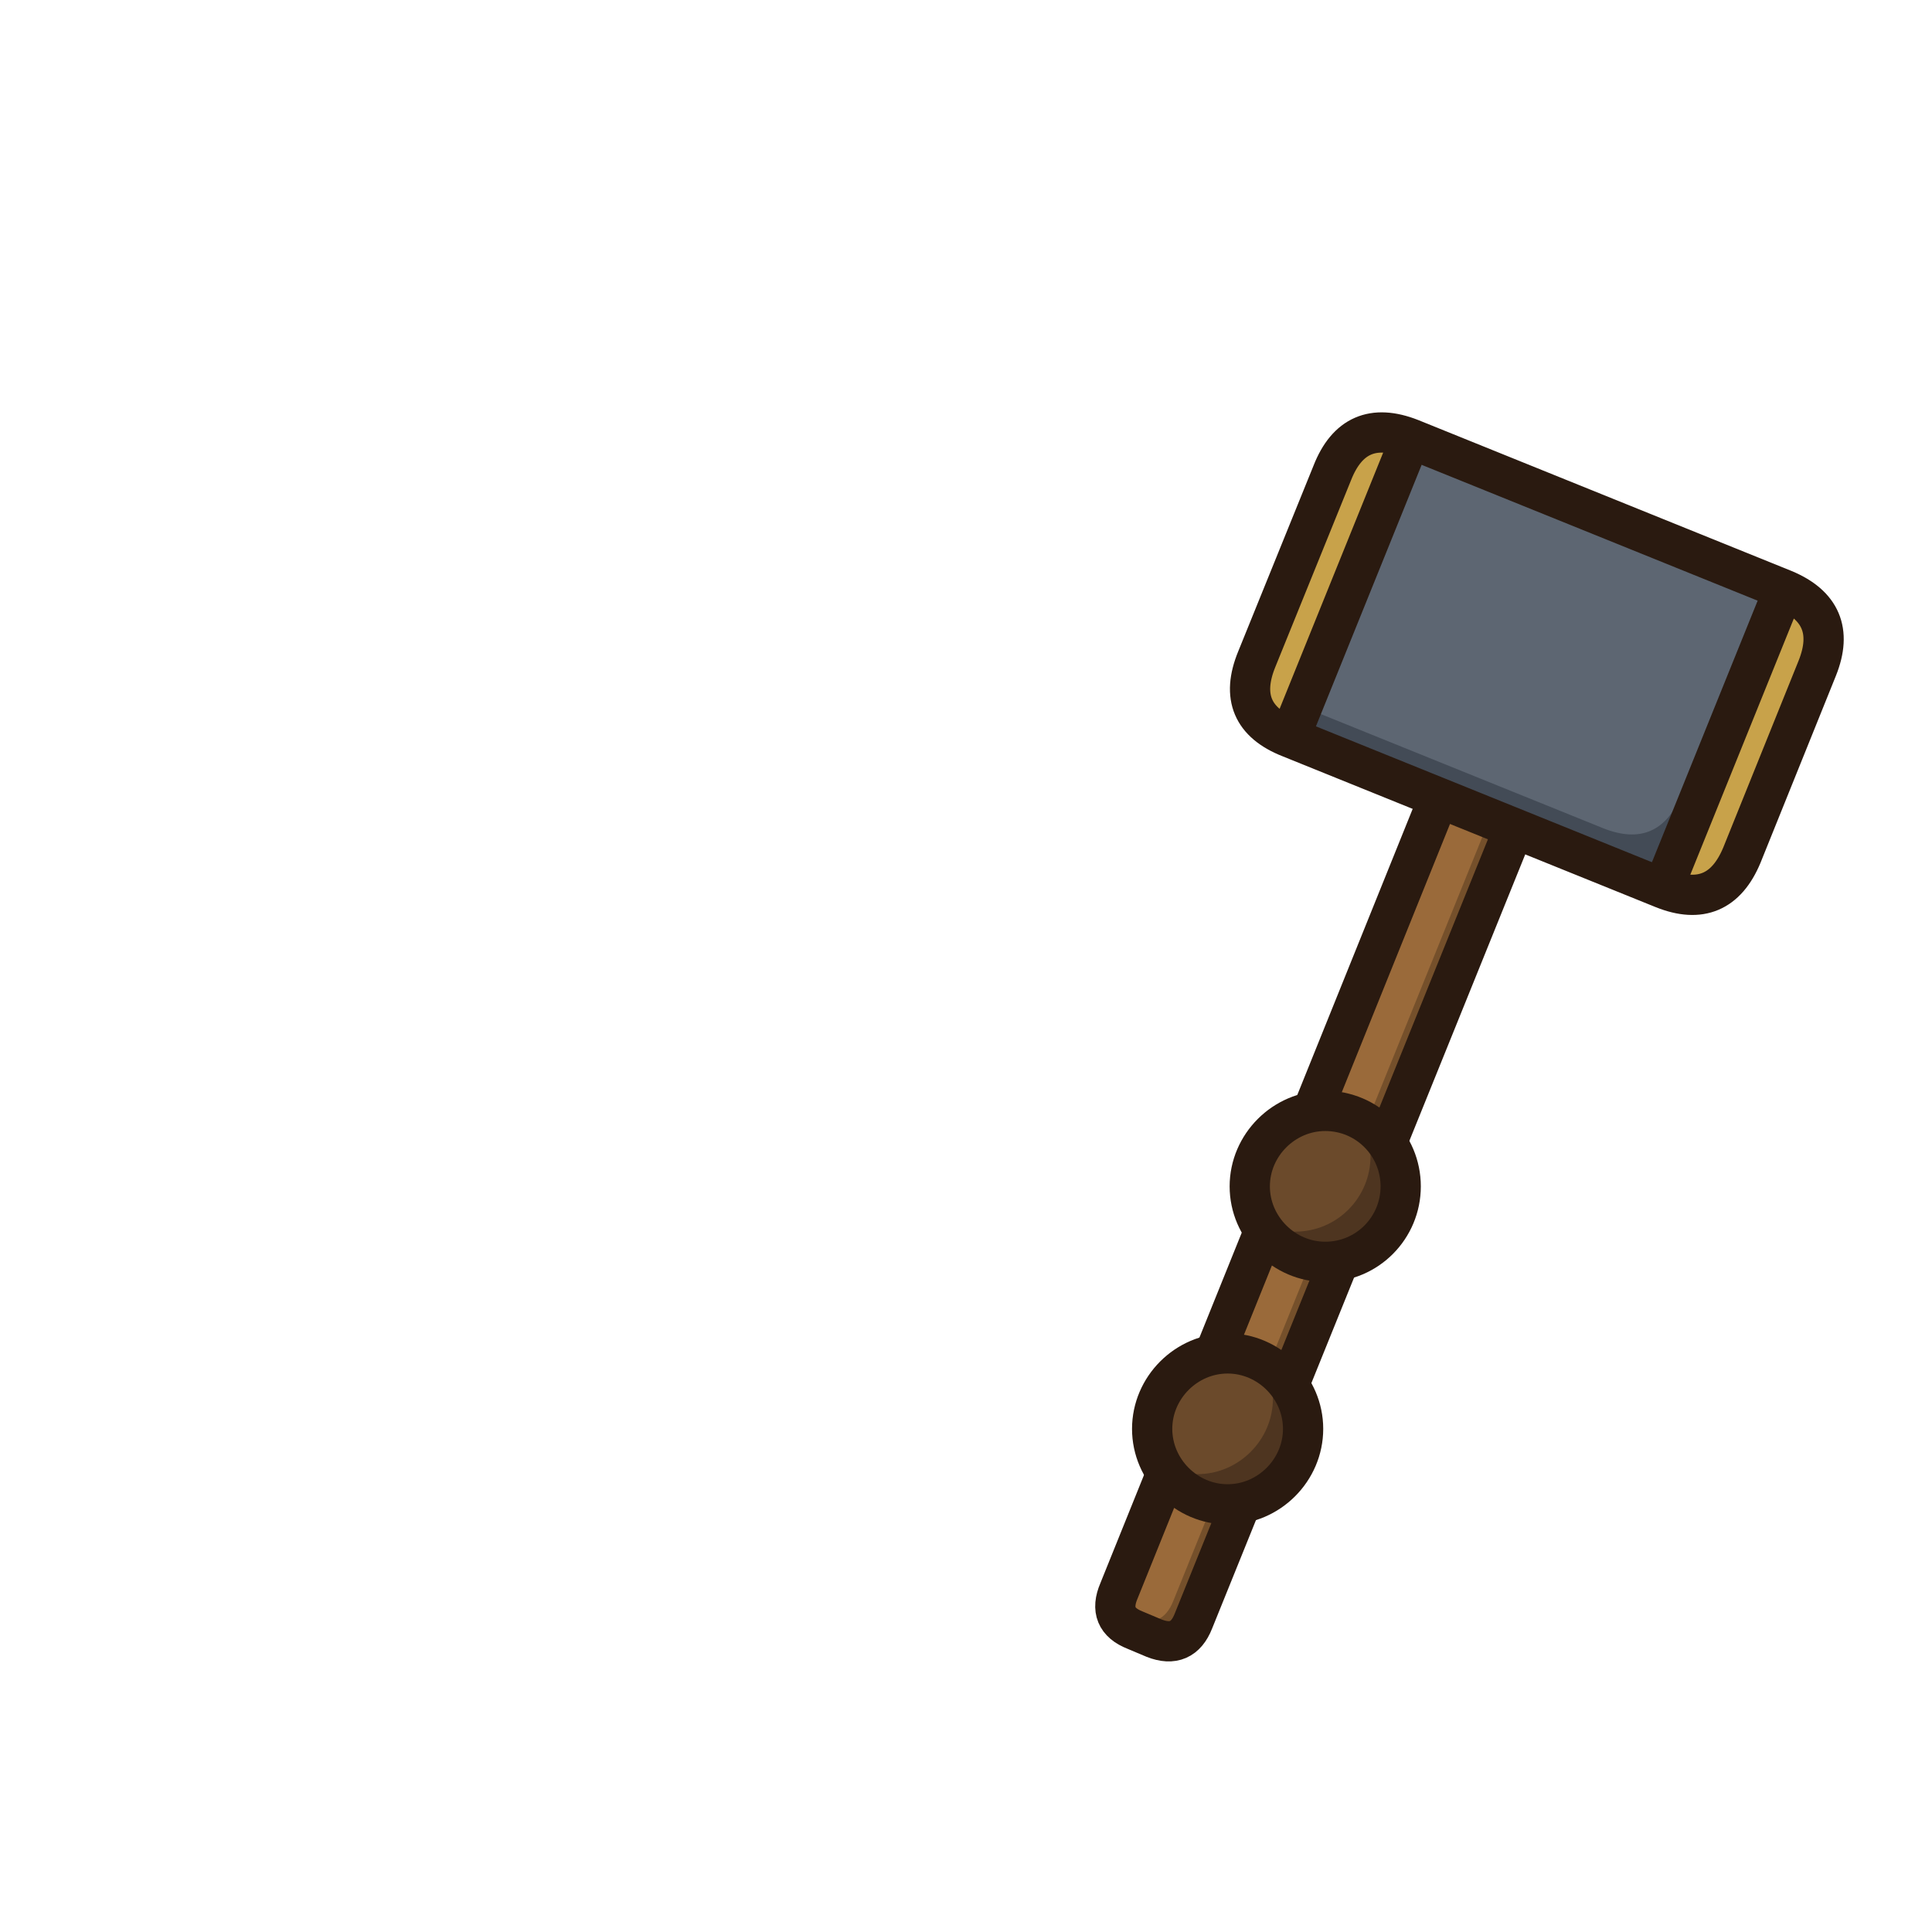
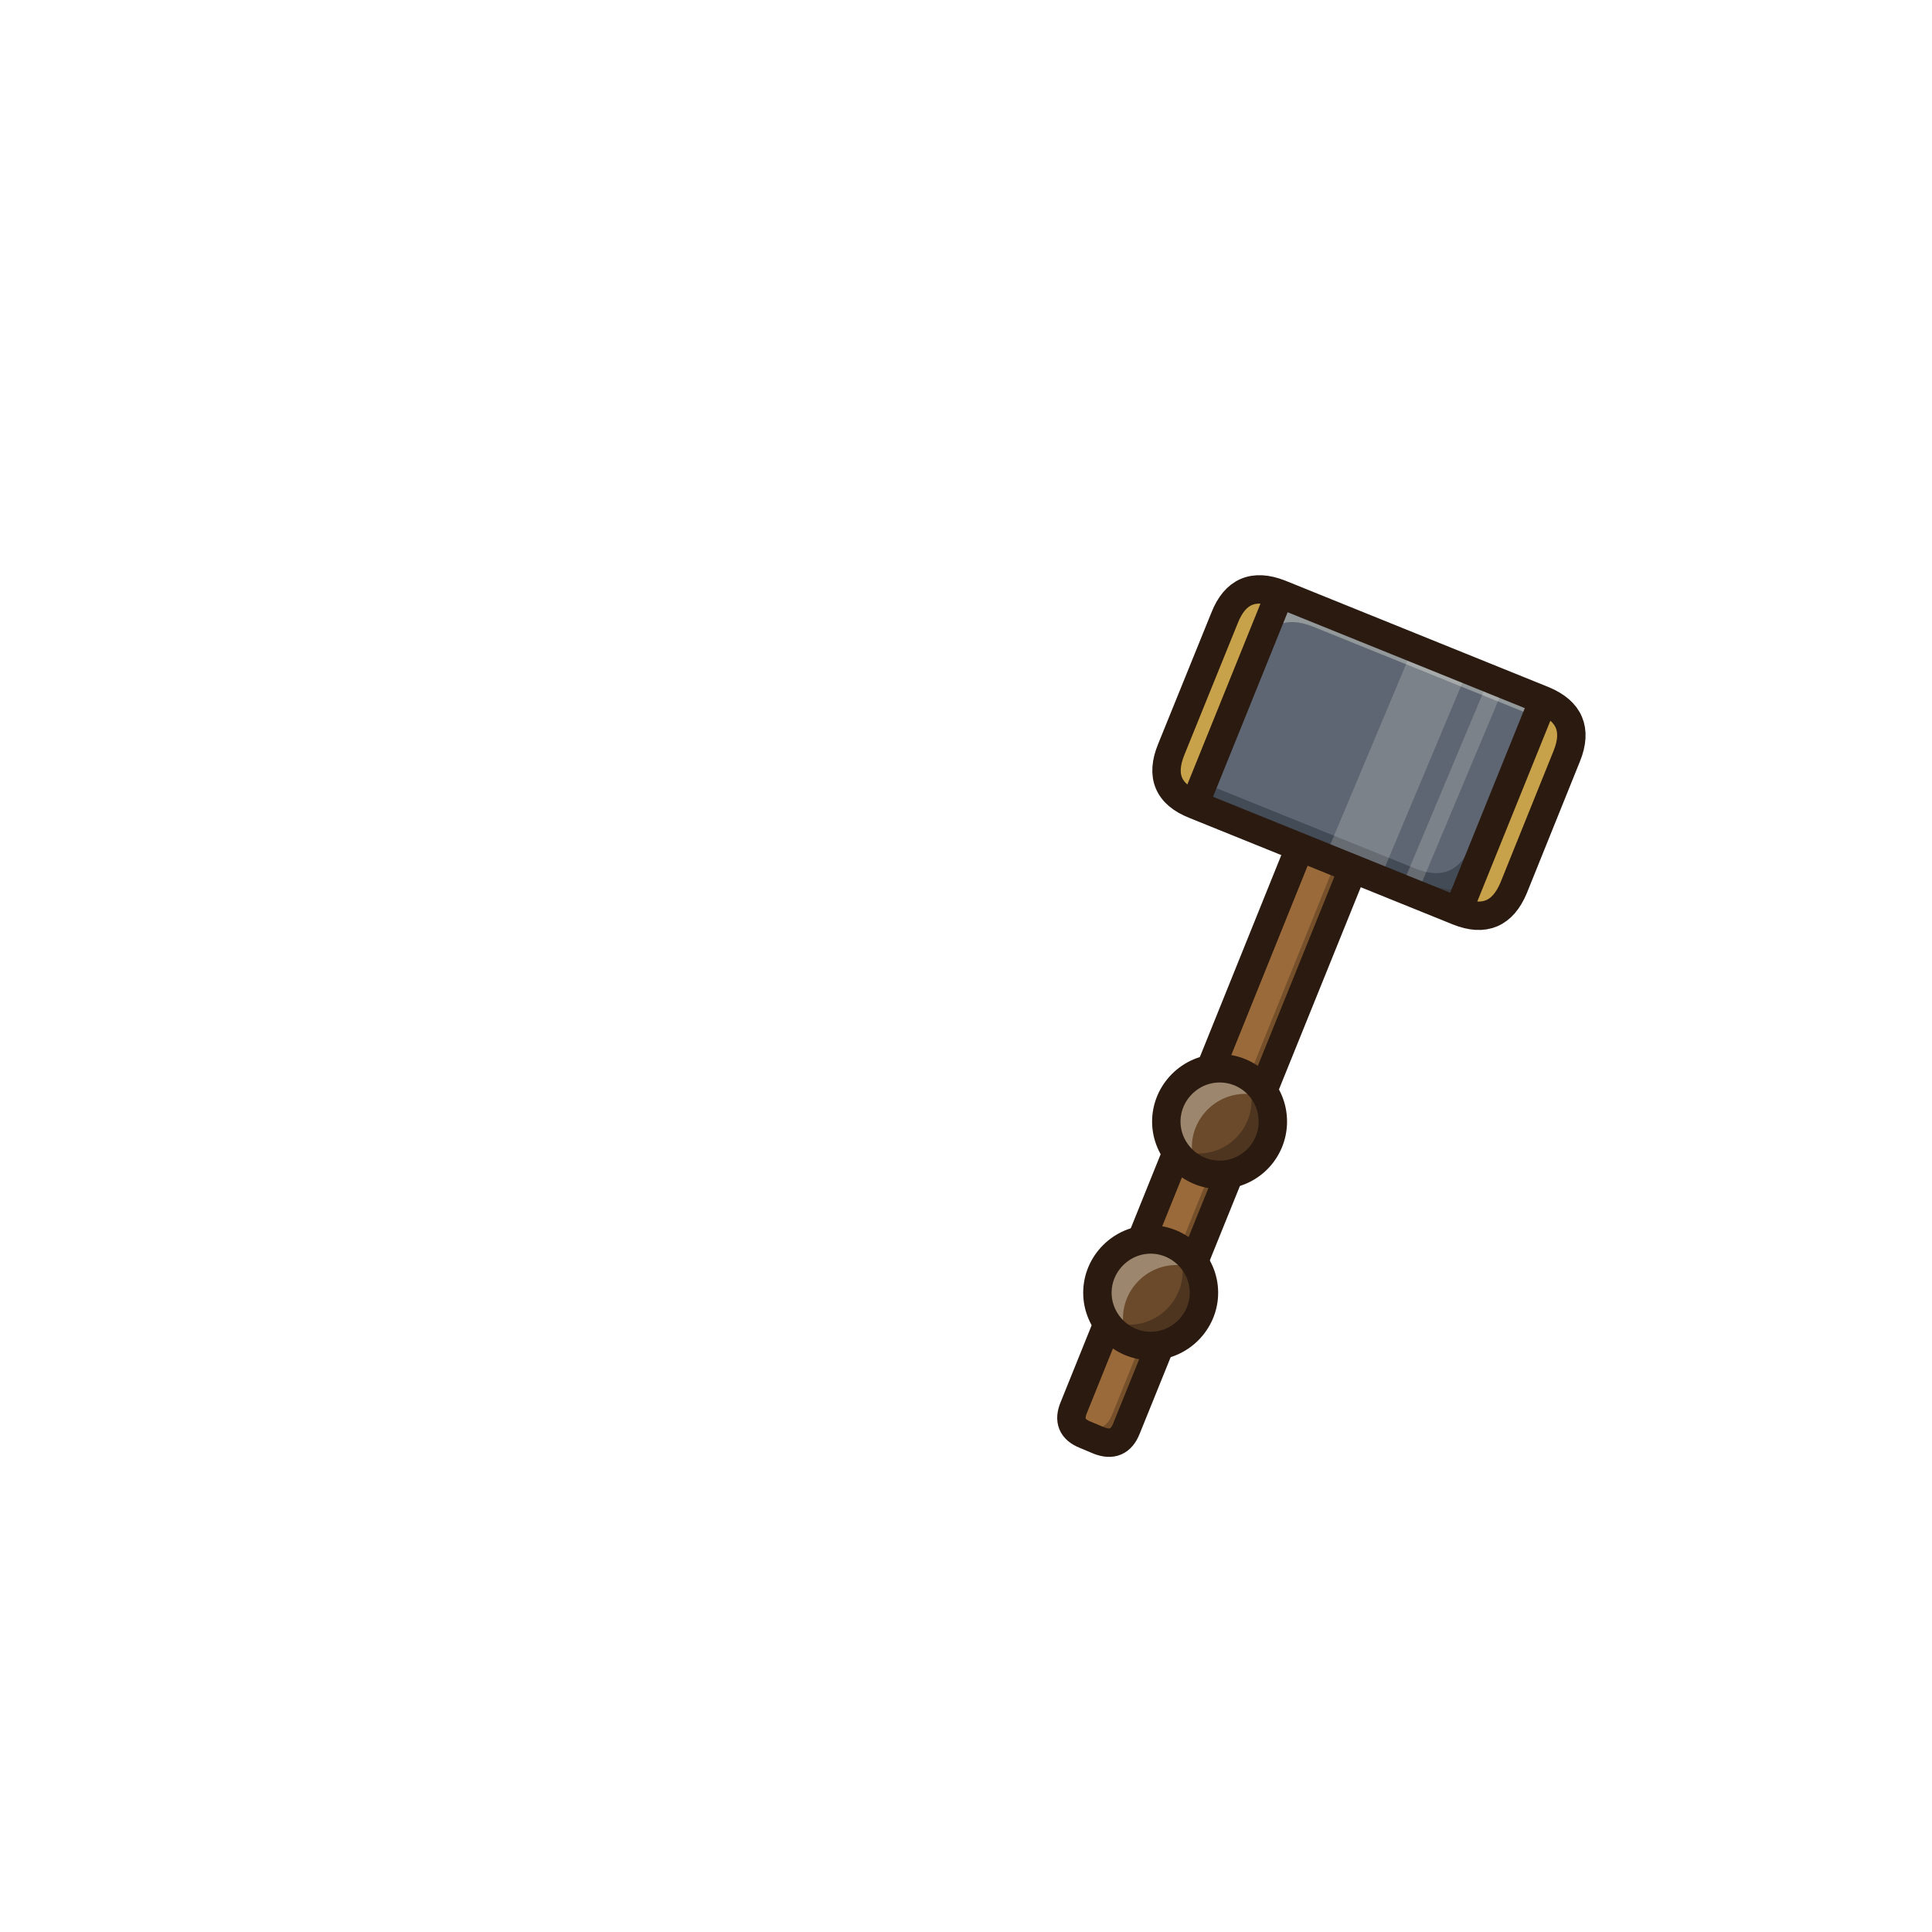
- <svg xmlns="http://www.w3.org/2000/svg" id="jarl-hammer" width="192" height="192" viewBox="0 0 192 192">
+ <svg xmlns="http://www.w3.org/2000/svg" id="jarl-hammer" width="272" height="272" viewBox="-40 -40 272 272">
  <defs>
    <clipPath id="jarl-hammer-shaft-clip">
      <path d="M 151 67.5 L 152.9 68.2 Q 155.7 69.3 154.6 72.1 L 118.6 161.1 Q 117.5 163.9 114.7 162.8 L 112.8 162 Q 110 160.9 111.2 158.1 L 147.1 69.1 Q 148.3 66.3 151 67.5 Z" />
    </clipPath>
    <clipPath id="jarl-hammer-head-clip">
      <path d="M 140.2 43.6 L 177.3 58.6 Q 182.8 60.9 180.6 66.4 L 173.1 85 Q 170.8 90.5 165.3 88.3 L 128.2 73.3 Q 122.6 71.1 124.9 65.5 L 132.4 47 Q 134.6 41.4 140.2 43.6 Z" />
    </clipPath>
    <clipPath id="jarl-hammer-hand-upper-clip">
      <path d="M 139.2 117.9 C 139.2 122 135.9 125.4 131.7 125.4 C 127.6 125.4 124.2 122 124.2 117.9 C 124.2 113.8 127.6 110.4 131.7 110.4 C 135.9 110.4 139.2 113.8 139.2 117.9 Z" />
    </clipPath>
    <clipPath id="jarl-hammer-hand-clip">
      <path d="M 129.5 142 C 129.5 146.1 126.1 149.5 122 149.5 C 117.9 149.5 114.5 146.1 114.5 142 C 114.5 137.9 117.9 134.5 122 134.5 C 126.1 134.5 129.5 137.9 129.5 142 Z" />
    </clipPath>
  </defs>
  <g id="jarl-hammer-shaft">
    <path id="jarl-hammer-shaft-shade" d="M 151 67.5 L 152.9 68.2 Q 155.7 69.3 154.6 72.1 L 118.6 161.1 Q 117.5 163.9 114.7 162.8 L 112.8 162 Q 110 160.9 111.2 158.1 L 147.1 69.1 Q 148.3 66.3 151 67.5 Z" fill="#75502b" />
    <g clip-path="url(#jarl-hammer-shaft-clip)">
      <path id="jarl-hammer-shaft-fill" d="M 149 65.5 L 150.9 66.2 Q 153.7 67.3 152.6 70.1 L 116.6 159.1 Q 115.5 161.9 112.7 160.8 L 110.8 160 Q 108 158.9 109.2 156.1 L 145.1 67.1 Q 146.3 64.3 149 65.5 Z" fill="#9a6a3a" />
    </g>
    <path id="jarl-hammer-shaft-line" d="M 151 67.5 L 152.9 68.2 Q 155.7 69.3 154.6 72.1 L 118.6 161.1 Q 117.5 163.9 114.7 162.8 L 112.8 162 Q 110 160.9 111.2 158.1 L 147.1 69.1 Q 148.3 66.3 151 67.5 Z" fill="none" stroke="#2a1a10" stroke-width="4" stroke-linecap="round" stroke-linejoin="round" />
  </g>
  <g id="jarl-hammer-head">
    <path id="jarl-hammer-head-shade" d="M 140.2 43.6 L 177.3 58.6 Q 182.8 60.9 180.6 66.4 L 173.1 85 Q 170.8 90.5 165.3 88.3 L 128.2 73.3 Q 122.6 71.1 124.9 65.5 L 132.4 47 Q 134.6 41.4 140.2 43.6 Z" fill="#434b56" />
    <g clip-path="url(#jarl-hammer-head-clip)">
+       <path id="jarl-hammer-head-deep" d="M 140.2 43.6 L 177.3 58.6 Q 182.8 60.9 180.6 66.4 L 173.1 85 Q 170.8 90.5 165.3 88.3 L 128.2 73.3 Q 122.6 71.1 124.9 65.5 L 132.4 47 Q 134.6 41.4 140.2 43.6 Z M 136.4 39.9 L 173.5 54.9 Q 179.1 57.2 176.9 62.7 L 169.4 81.3 Q 167.1 86.8 161.5 84.6 L 124.5 69.6 Q 118.9 67.3 121.1 61.8 L 128.6 43.2 Q 130.9 37.7 136.4 39.9 Z" fill="#2a1a10" fill-rule="evenodd" opacity="0.2" />
      <path id="jarl-hammer-head-fill" d="M 134.2 37.6 L 171.3 52.6 Q 176.8 54.9 174.6 60.4 L 167.1 79 Q 164.8 84.5 159.3 82.3 L 122.2 67.3 Q 116.6 65.1 118.9 59.5 L 126.4 41 Q 128.6 35.4 134.2 37.6 Z" fill="#5d6672" />
+       <path id="jarl-hammer-head-lit" d="M 140.2 43.6 L 177.3 58.6 Q 182.8 60.9 180.6 66.4 L 173.1 85 Q 170.8 90.5 165.3 88.3 L 128.2 73.3 Q 122.6 71.1 124.9 65.5 L 132.4 47 Q 134.6 41.4 140.2 43.6 Z M 144.8 48.2 L 181.9 63.2 Q 187.4 65.5 185.2 71 L 177.7 89.6 Q 175.4 95.1 169.9 92.9 L 132.8 77.9 Q 127.2 75.7 129.5 70.1 L 137 51.6 Q 139.2 46 144.8 48.2 Z" fill="#f4f1e4" fill-rule="evenodd" opacity="0.36" />
+       <path id="jarl-hammer-head-sheen" d="M163.04 41.4 L172.07 41.4 L151.43 90.55 L142.4 90.55 Z M175.57 41.4 L178.17 41.4 L157.53 90.55 L154.93 90.55 Z" fill="#f4f1e4" opacity="0.2" />
      <g id="jarl-hammer-band-a">
        <path id="jarl-hammer-band-a-fill" d="M 131.6 38 L 140.9 41.8 L 127.4 75.2 L 118.2 71.4 L 131.6 38 Z" fill="#c8a24a" />
        <path id="jarl-hammer-band-a-line" d="M 131.6 38 L 140.9 41.8 L 127.4 75.2 L 118.2 71.4 L 131.6 38 Z" fill="none" stroke="#2a1a10" stroke-width="4" stroke-linecap="round" stroke-linejoin="round" />
      </g>
      <g id="jarl-hammer-band-b">
        <path id="jarl-hammer-band-b-fill" d="M 178 56.8 L 187.3 60.5 L 173.8 93.9 L 164.5 90.2 L 178 56.8 Z" fill="#c8a24a" />
        <path id="jarl-hammer-band-b-line" d="M 178 56.8 L 187.3 60.5 L 173.8 93.9 L 164.5 90.2 L 178 56.8 Z" fill="none" stroke="#2a1a10" stroke-width="4" stroke-linecap="round" stroke-linejoin="round" />
      </g>
    </g>
    <path id="jarl-hammer-head-line" d="M 140.2 43.6 L 177.3 58.6 Q 182.8 60.9 180.6 66.4 L 173.1 85 Q 170.8 90.5 165.3 88.3 L 128.2 73.3 Q 122.6 71.1 124.9 65.5 L 132.4 47 Q 134.6 41.4 140.2 43.6 Z" fill="none" stroke="#2a1a10" stroke-width="4" stroke-linecap="round" stroke-linejoin="round" />
  </g>
  <g id="jarl-hammer-hand-upper">
    <path id="jarl-hammer-hand-upper-shade" d="M 139.2 117.9 C 139.2 122 135.9 125.4 131.7 125.4 C 127.6 125.4 124.2 122 124.2 117.9 C 124.2 113.8 127.6 110.4 131.7 110.4 C 135.9 110.4 139.2 113.8 139.2 117.9 Z" fill="#4e3520" />
    <g clip-path="url(#jarl-hammer-hand-upper-clip)">
      <path id="jarl-hammer-hand-upper-fill" d="M 136.2 114.9 C 136.2 119 132.9 122.4 128.7 122.4 C 124.6 122.4 121.2 119 121.2 114.9 C 121.2 110.8 124.6 107.4 128.7 107.4 C 132.9 107.4 136.2 110.8 136.2 114.9 Z" fill="#6b4a2b" />
+       <path id="jarl-hammer-hand-upper-lit" d="M 139.2 117.9 C 139.2 122 135.9 125.4 131.7 125.4 C 127.6 125.4 124.2 122 124.2 117.9 C 124.2 113.8 127.6 110.4 131.7 110.4 C 135.9 110.4 139.2 113.8 139.2 117.9 Z M 142.8 121.5 C 142.8 125.6 139.5 129 135.3 129 C 131.2 129 127.8 125.6 127.8 121.5 C 127.8 117.4 131.2 114 135.3 114 C 139.5 114 142.8 117.4 142.8 121.5 Z" fill="#f4f1e4" fill-rule="evenodd" opacity="0.36" />
    </g>
    <path id="jarl-hammer-hand-upper-line" d="M 139.2 117.9 C 139.2 122 135.9 125.4 131.7 125.4 C 127.6 125.4 124.2 122 124.2 117.9 C 124.2 113.8 127.6 110.4 131.7 110.4 C 135.9 110.4 139.2 113.8 139.2 117.9 Z" fill="none" stroke="#2a1a10" stroke-width="4" stroke-linecap="round" stroke-linejoin="round" />
  </g>
  <g id="jarl-hammer-hand">
    <path id="jarl-hammer-hand-shade" d="M 129.5 142 C 129.5 146.1 126.1 149.5 122 149.5 C 117.9 149.5 114.5 146.1 114.5 142 C 114.5 137.9 117.9 134.5 122 134.5 C 126.1 134.5 129.5 137.9 129.5 142 Z" fill="#4e3520" />
    <g clip-path="url(#jarl-hammer-hand-clip)">
      <path id="jarl-hammer-hand-fill" d="M 126.5 139 C 126.5 143.1 123.1 146.5 119 146.5 C 114.9 146.5 111.5 143.1 111.5 139 C 111.5 134.9 114.9 131.5 119 131.5 C 123.1 131.5 126.5 134.9 126.5 139 Z" fill="#6b4a2b" />
+       <path id="jarl-hammer-hand-lit" d="M 129.5 142 C 129.5 146.1 126.1 149.5 122 149.5 C 117.9 149.5 114.5 146.1 114.5 142 C 114.5 137.9 117.9 134.5 122 134.5 C 126.1 134.5 129.5 137.9 129.5 142 Z M 133.1 145.6 C 133.1 149.7 129.7 153.1 125.6 153.1 C 121.5 153.1 118.1 149.7 118.1 145.6 C 118.1 141.5 121.5 138.1 125.6 138.1 C 129.7 138.1 133.1 141.5 133.1 145.6 Z" fill="#f4f1e4" fill-rule="evenodd" opacity="0.36" />
    </g>
    <path id="jarl-hammer-hand-line" d="M 129.5 142 C 129.5 146.1 126.1 149.5 122 149.5 C 117.9 149.5 114.5 146.1 114.5 142 C 114.5 137.9 117.9 134.5 122 134.5 C 126.1 134.5 129.5 137.9 129.5 142 Z" fill="none" stroke="#2a1a10" stroke-width="4" stroke-linecap="round" stroke-linejoin="round" />
  </g>
</svg>
